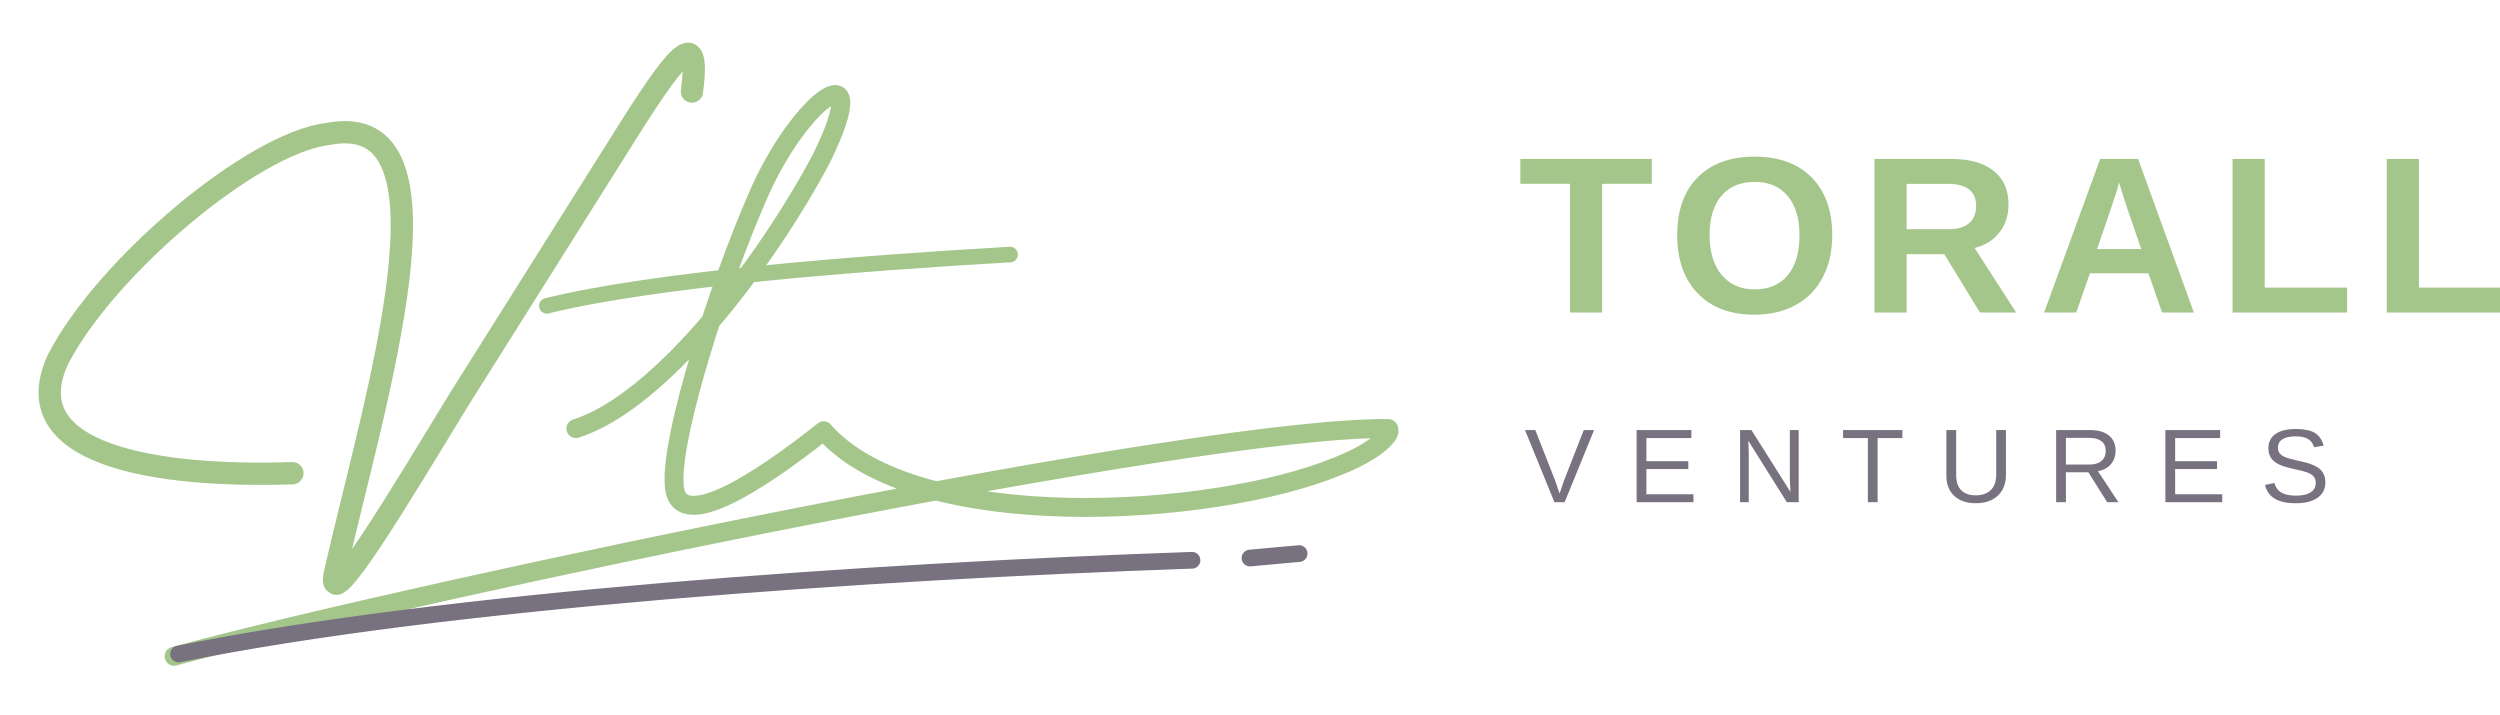
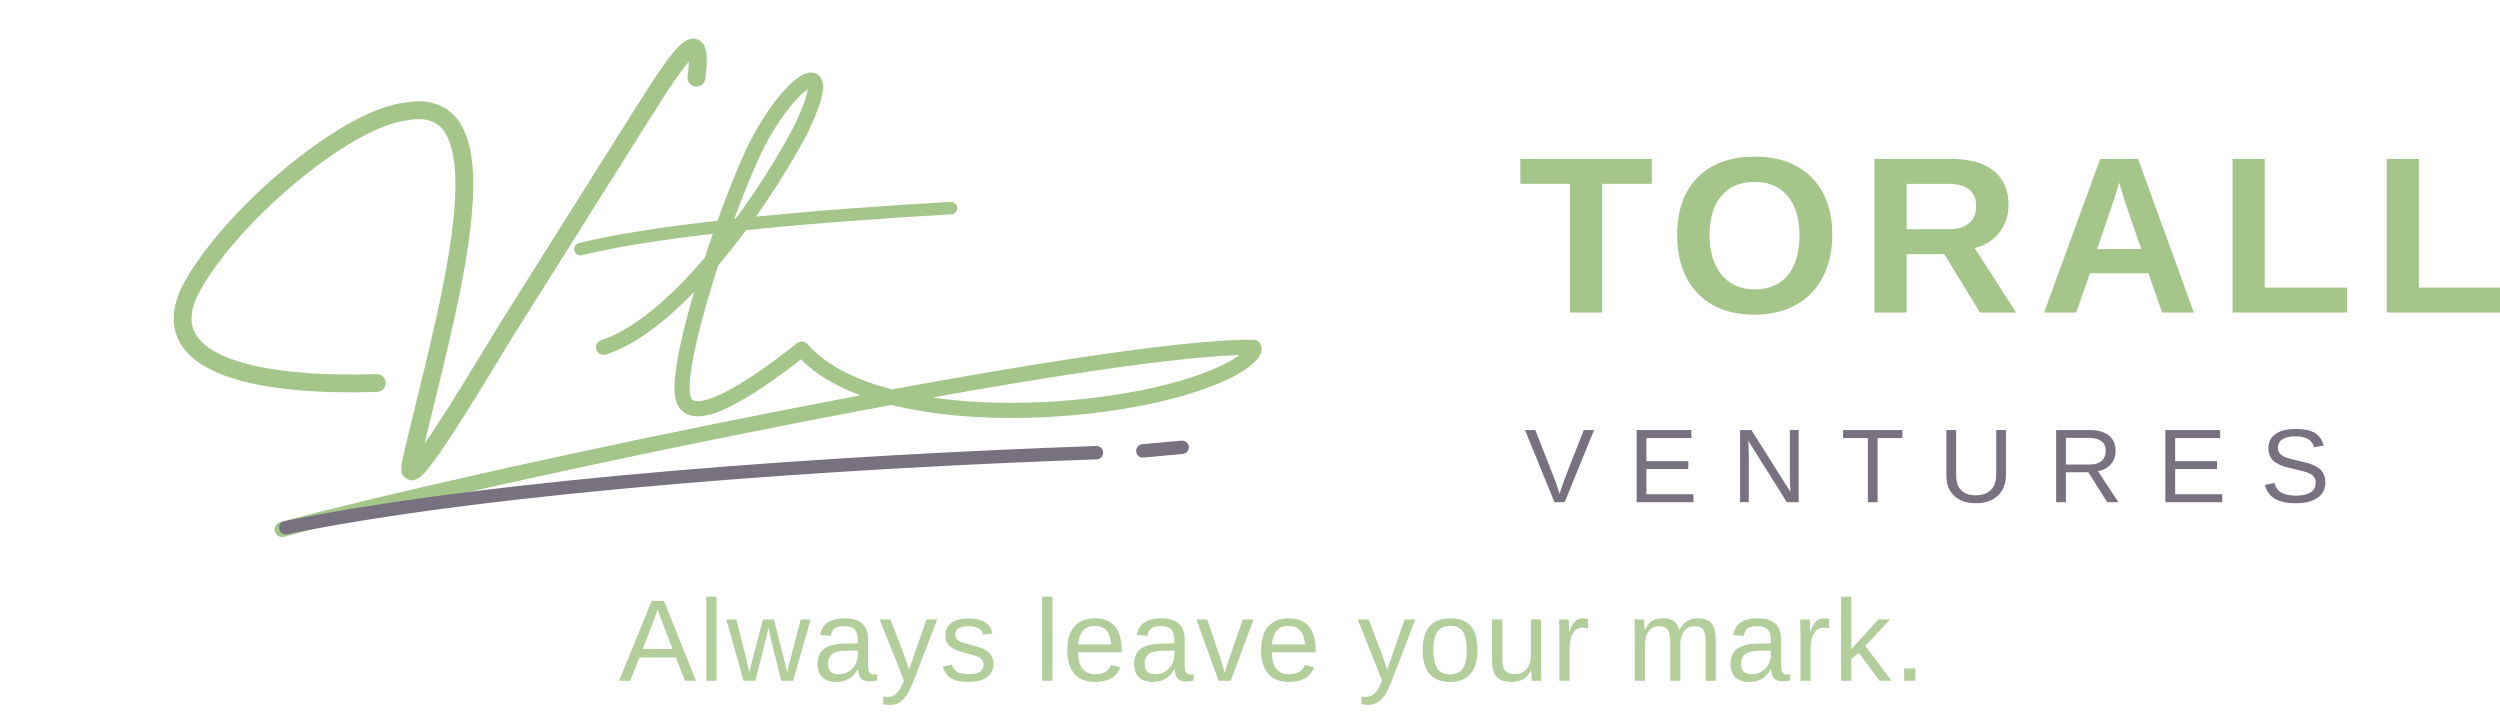
<svg xmlns="http://www.w3.org/2000/svg" width="224" height="64" viewBox="280 140 1120 320" role="img" aria-labelledby="title desc">
  <style>
    .signature { fill: none; stroke: #A4C68A; stroke-linecap: round; stroke-linejoin: round; }
    .signature path { stroke-dasharray: 1; stroke-dashoffset: 0; animation: draw .8s ease both; }
    .signature path:nth-child(2) { animation-delay: .65s; }
    .signature path:nth-child(3) { animation-delay: 1.25s; animation-duration: .4s; }
    .signature path:nth-child(4) { animation-delay: 1.6s; animation-duration: .5s; stroke: #777180; }
    @keyframes draw { from { stroke-dashoffset: 1; } to { stroke-dashoffset: 0; } }
    @media (prefers-reduced-motion: reduce) { .signature path { animation: none; } }
  </style>
-   <g class="signature">
+   <g class="signature" transform="translate(120 30) scale(.8)">
    <path d="M411 352 C350 354 286 344 306 301 C327 260 393 204 427 200 C489 188 448 318 430 397 C426 418 460 361 485 320 L558 204 C583 164 594 150 590 181" stroke-width="10" pathLength="1" />
    <path d="M538 332 C576 320 623 258 648 211 C673 160 638 184 619 229 C602 268 581 334 582 356 C582 381 620 356 649 333 C690 380 823 372 879 349 C897 342 904 334 902 332 C817 331 473 403 358 434" stroke-width="8.5" pathLength="1" />
    <path d="M525 277 C574 265 664 258 733 254" stroke-width="7" pathLength="1" />
    <path d="M360 433 C478 409 670 396 814 391 M840 390 L862 388" stroke-width="7.5" pathLength="1" />
  </g>
  <text x="960" y="280" fill="#A4C68A" font-family="Arial, Helvetica, sans-serif" font-size="100" font-weight="600" letter-spacing="8">TORALL</text>
  <text x="963" y="365" fill="#777180" font-family="Arial, Helvetica, sans-serif" font-size="47" font-weight="500" letter-spacing="15">VENTURES</text>
+   <text x="850" y="445" text-anchor="middle" fill="#A4C68A" opacity=".85" font-family="Arial, Helvetica, sans-serif" font-size="52" letter-spacing="1">Always leave your mark.</text>
</svg>
